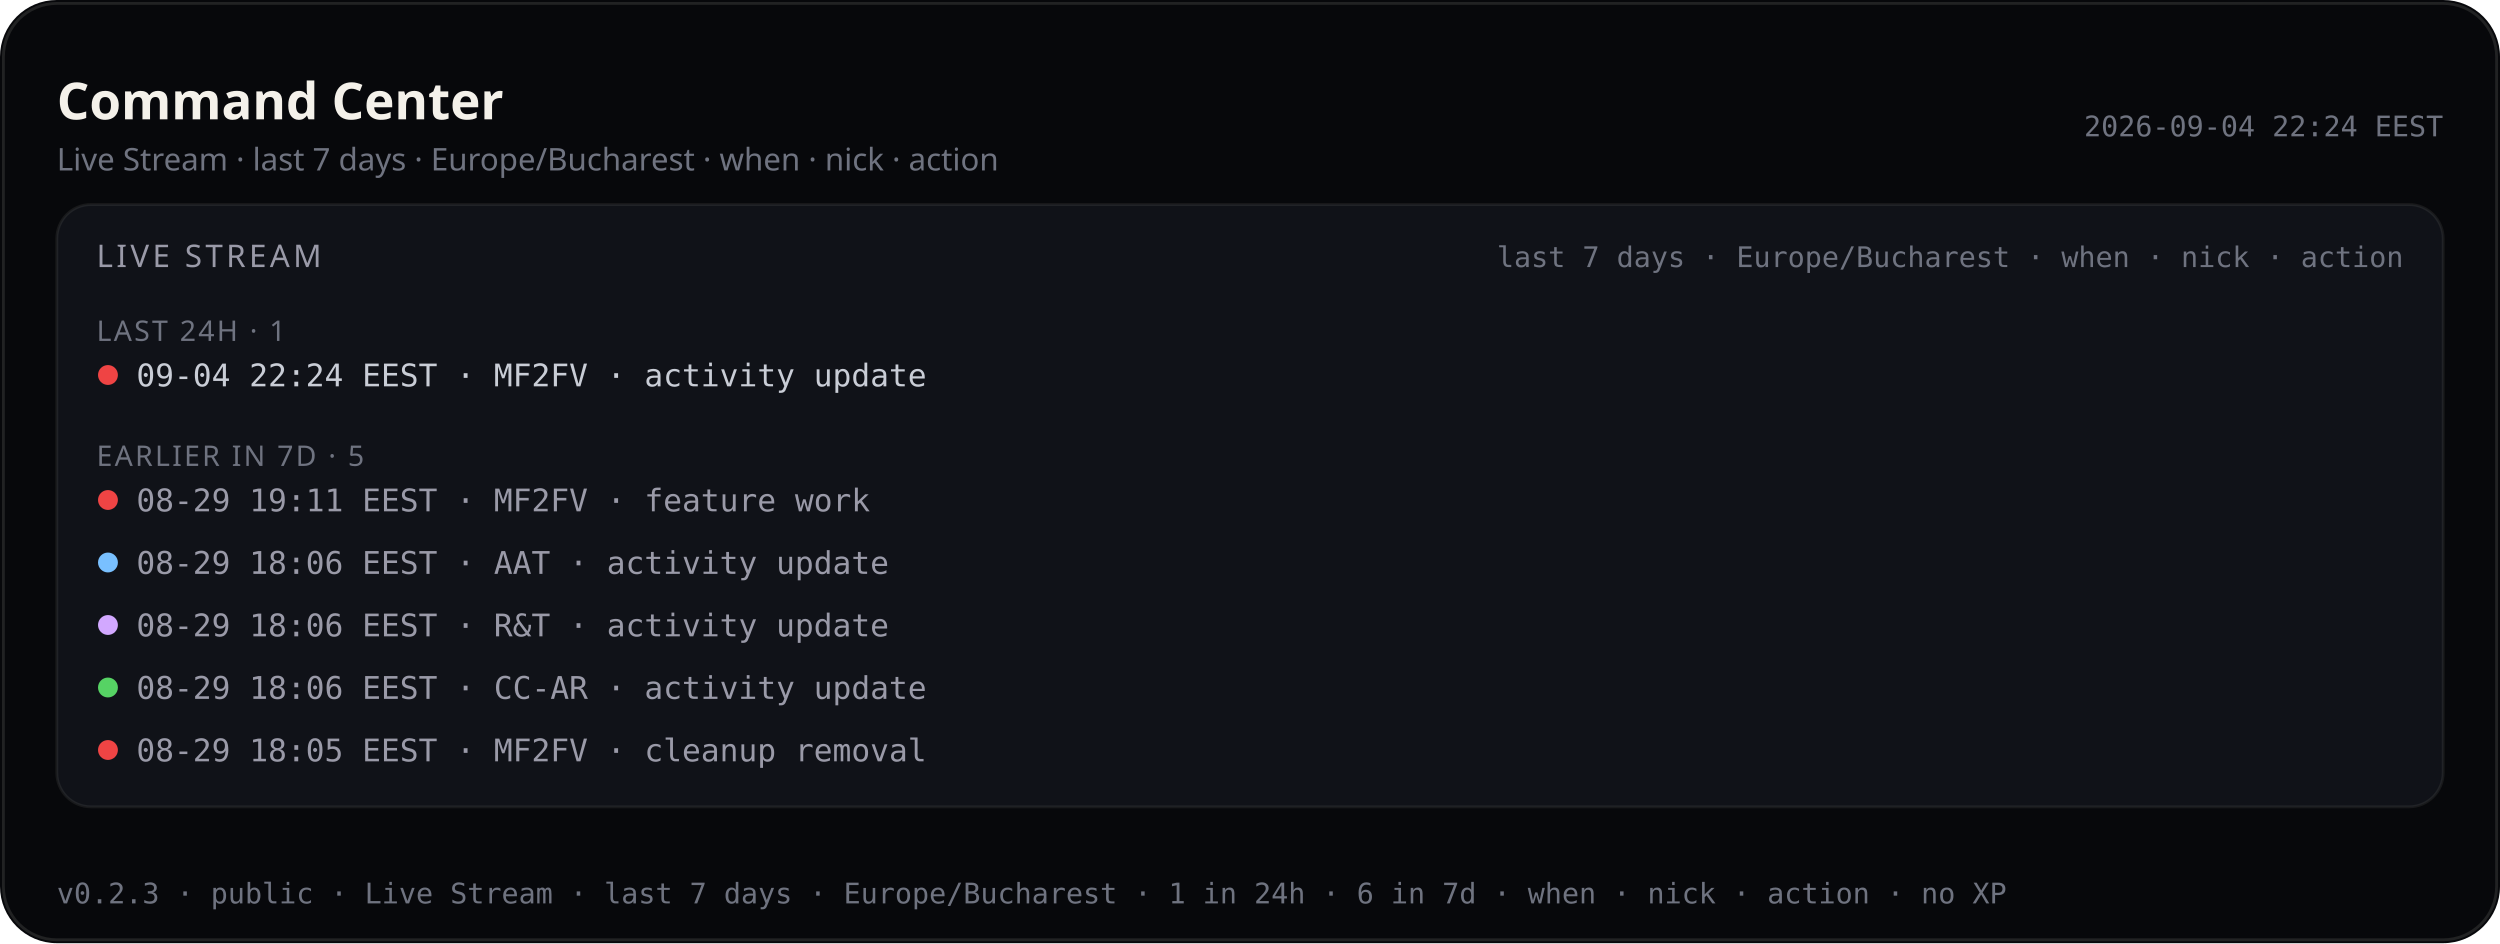
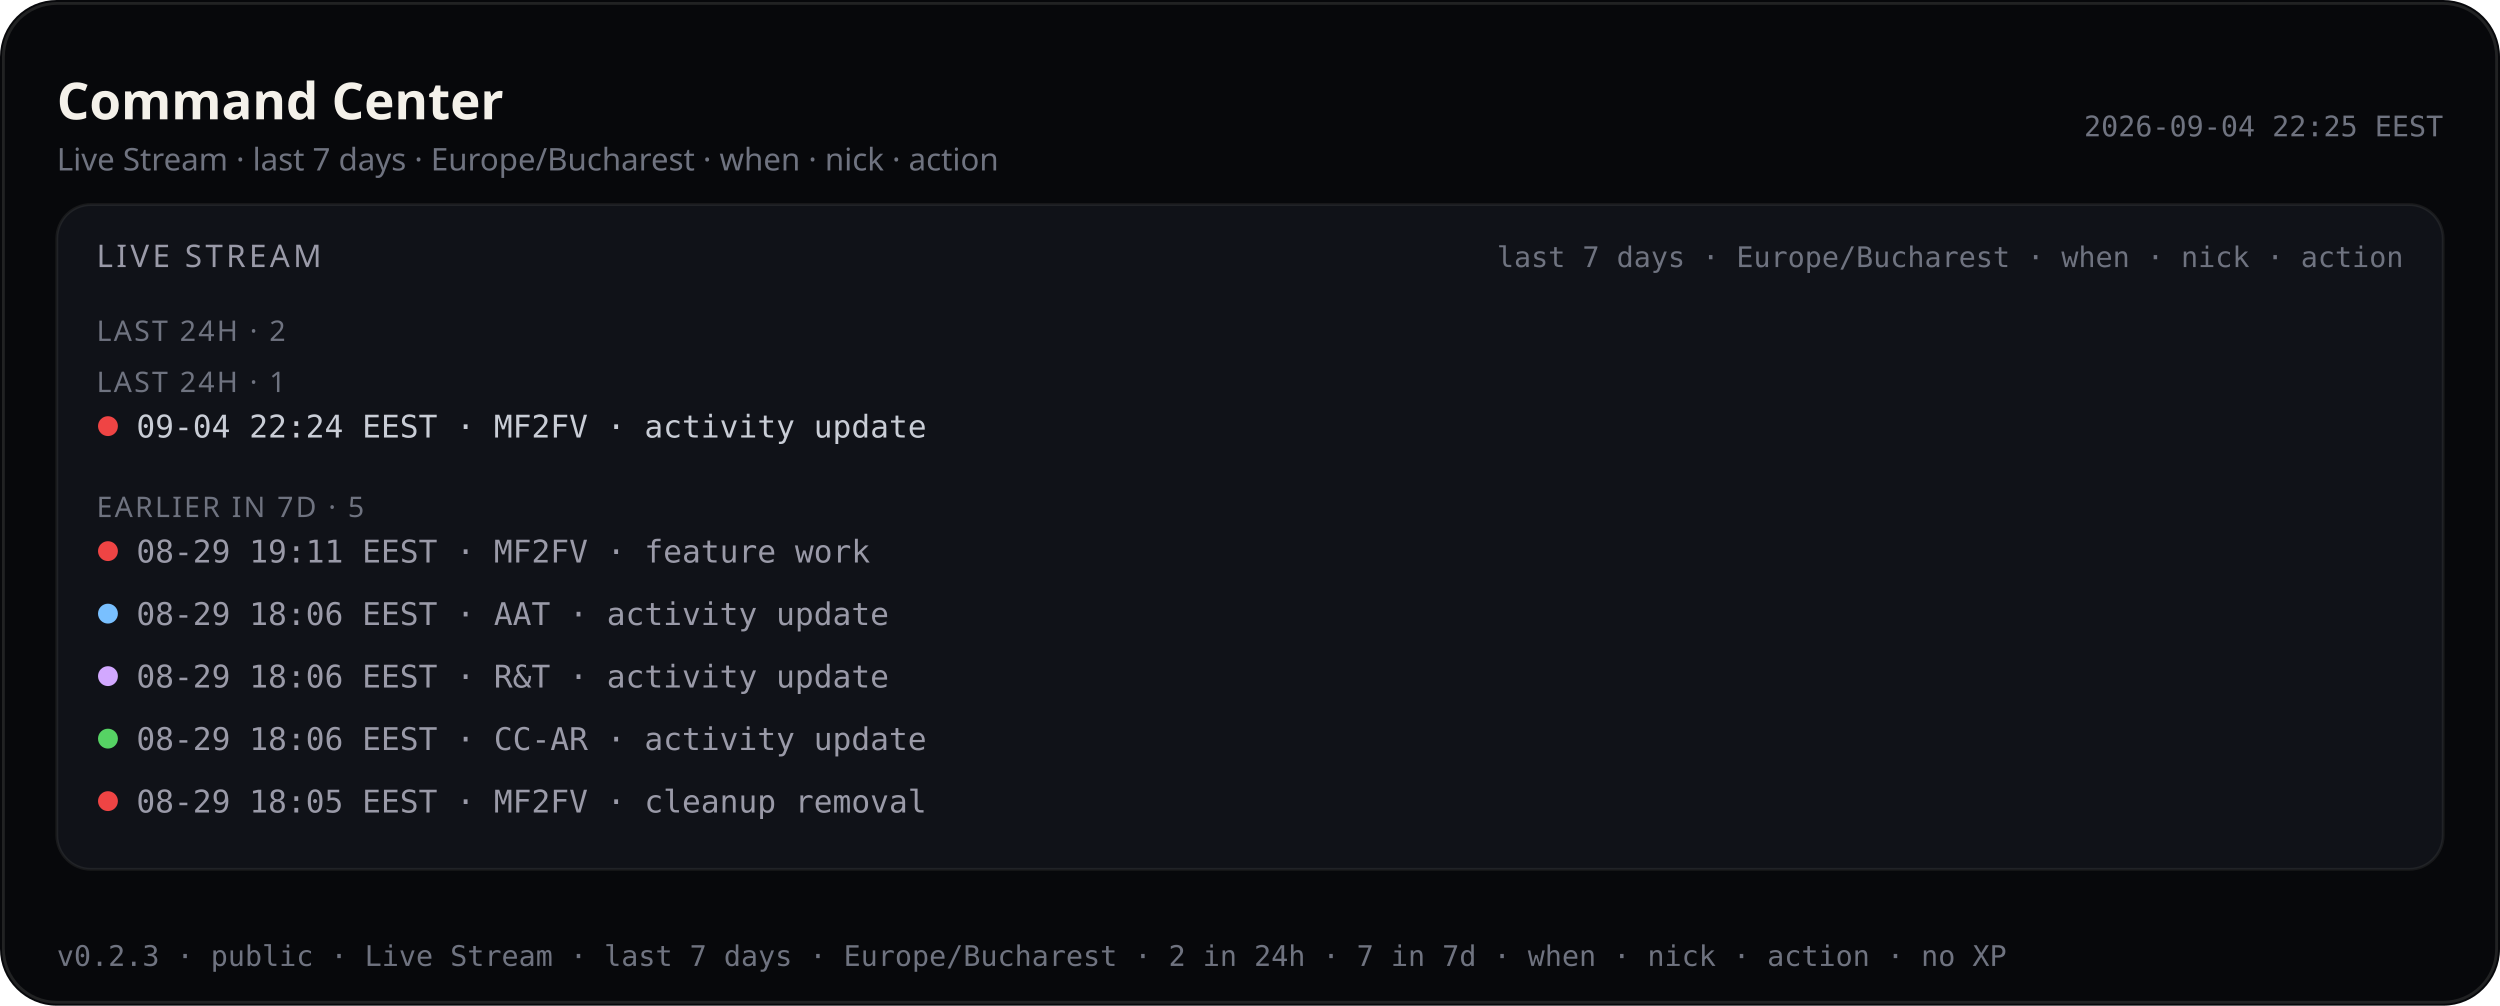
- <svg xmlns="http://www.w3.org/2000/svg" viewBox="0 0 880 332.0" width="880" height="332.0" role="img" aria-label="Command Center — Live Stream last 7 days (public)">
-   <rect width="880" height="332.0" rx="20" fill="#07080b" />
-   <rect x="1.2" y="1.2" width="877.6" height="329.6" rx="18.8" fill="none" stroke="rgba(232,228,214,0.12)" />
+ <svg xmlns="http://www.w3.org/2000/svg" viewBox="0 0 880 354.0" width="880" height="354.0" role="img" aria-label="Command Center — Live Stream last 7 days (public)">
+   <rect width="880" height="354.0" rx="20" fill="#07080b" />
+   <rect x="1.2" y="1.2" width="877.6" height="351.6" rx="18.8" fill="none" stroke="rgba(232,228,214,0.12)" />
  <text x="20" y="42" fill="#f4f1ea" font-size="18" font-family="ui-sans-serif, system-ui, sans-serif" font-weight="600">Command Center</text>
  <text x="20" y="60" fill="#6f7380" font-size="11" font-family="ui-sans-serif, system-ui, sans-serif">Live Stream · last 7 days · Europe/Bucharest · when · nick · action</text>
-   <text x="860" y="48" fill="#6f7380" font-size="10" text-anchor="end" font-family="ui-monospace, SFMono-Regular, monospace">2026-09-04 22:24 EEST</text>
-   <rect x="20" y="72" width="840" height="212.0" rx="12" fill="#101218" stroke="rgba(232,228,214,0.08)" />
+   <text x="860" y="48" fill="#6f7380" font-size="10" text-anchor="end" font-family="ui-monospace, SFMono-Regular, monospace">2026-09-04 22:25 EEST</text>
+   <rect x="20" y="72" width="840" height="234.0" rx="12" fill="#101218" stroke="rgba(232,228,214,0.08)" />
  <text x="34" y="94" fill="#9a9aa8" font-size="11" font-family="ui-sans-serif, system-ui, sans-serif" letter-spacing="1.2">LIVE STREAM</text>
  <text x="846" y="94" fill="#6f7380" font-size="10" text-anchor="end" font-family="ui-monospace, SFMono-Regular, monospace">last 7 days · Europe/Bucharest · when · nick · action</text>
  <defs>
    <clipPath id="live-stream-clip-pub">
-       <rect x="20" y="72" width="840" height="212.0" />
+       <rect x="20" y="72" width="840" height="234.0" />
    </clipPath>
  </defs>
  <g clip-path="url(#live-stream-clip-pub)">
-     <text x="34" y="120" fill="#6f7380" font-size="10" font-family="ui-sans-serif, system-ui, sans-serif" letter-spacing="0.8">LAST 24H · 1</text>
-     <circle cx="38" cy="132.0" r="3.5" fill="#ef4444" />
-     <text x="48" y="136.0" fill="#c9cdd6" font-size="11" font-family="ui-monospace, SFMono-Regular, monospace">09-04 22:24 EEST · MF2FV · activity update</text>
-     <text x="34" y="164.0" fill="#6f7380" font-size="10" font-family="ui-sans-serif, system-ui, sans-serif" letter-spacing="0.8">EARLIER IN 7D · 5</text>
-     <circle cx="38" cy="176.0" r="3.5" fill="#ef4444" />
-     <text x="48" y="180.0" fill="#9a9aa8" font-size="11" font-family="ui-monospace, SFMono-Regular, monospace">08-29 19:11 EEST · MF2FV · feature work</text>
-     <circle cx="38" cy="198.0" r="3.5" fill="#79c0ff" />
-     <text x="48" y="202.0" fill="#9a9aa8" font-size="11" font-family="ui-monospace, SFMono-Regular, monospace">08-29 18:06 EEST · AAT · activity update</text>
-     <circle cx="38" cy="220.0" r="3.5" fill="#d2a8ff" />
-     <text x="48" y="224.0" fill="#9a9aa8" font-size="11" font-family="ui-monospace, SFMono-Regular, monospace">08-29 18:06 EEST · R&amp;T · activity update</text>
-     <circle cx="38" cy="242.0" r="3.5" fill="#56d364" />
-     <text x="48" y="246.0" fill="#9a9aa8" font-size="11" font-family="ui-monospace, SFMono-Regular, monospace">08-29 18:06 EEST · CC-AR · activity update</text>
-     <circle cx="38" cy="264.0" r="3.5" fill="#ef4444" />
-     <text x="48" y="268.0" fill="#9a9aa8" font-size="11" font-family="ui-monospace, SFMono-Regular, monospace">08-29 18:05 EEST · MF2FV · cleanup removal</text>
+     <text x="34" y="120" fill="#6f7380" font-size="10" font-family="ui-sans-serif, system-ui, sans-serif" letter-spacing="0.8">LAST 24H · 2</text>
+     <text x="34" y="138.0" fill="#6f7380" font-size="10" font-family="ui-sans-serif, system-ui, sans-serif" letter-spacing="0.8">LAST 24H · 1</text>
+     <circle cx="38" cy="150.0" r="3.5" fill="#ef4444" />
+     <text x="48" y="154.0" fill="#c9cdd6" font-size="11" font-family="ui-monospace, SFMono-Regular, monospace">09-04 22:24 EEST · MF2FV · activity update</text>
+     <text x="34" y="182.0" fill="#6f7380" font-size="10" font-family="ui-sans-serif, system-ui, sans-serif" letter-spacing="0.8">EARLIER IN 7D · 5</text>
+     <circle cx="38" cy="194.0" r="3.5" fill="#ef4444" />
+     <text x="48" y="198.0" fill="#9a9aa8" font-size="11" font-family="ui-monospace, SFMono-Regular, monospace">08-29 19:11 EEST · MF2FV · feature work</text>
+     <circle cx="38" cy="216.0" r="3.5" fill="#79c0ff" />
+     <text x="48" y="220.0" fill="#9a9aa8" font-size="11" font-family="ui-monospace, SFMono-Regular, monospace">08-29 18:06 EEST · AAT · activity update</text>
+     <circle cx="38" cy="238.0" r="3.5" fill="#d2a8ff" />
+     <text x="48" y="242.0" fill="#9a9aa8" font-size="11" font-family="ui-monospace, SFMono-Regular, monospace">08-29 18:06 EEST · R&amp;T · activity update</text>
+     <circle cx="38" cy="260.0" r="3.5" fill="#56d364" />
+     <text x="48" y="264.0" fill="#9a9aa8" font-size="11" font-family="ui-monospace, SFMono-Regular, monospace">08-29 18:06 EEST · CC-AR · activity update</text>
+     <circle cx="38" cy="282.0" r="3.5" fill="#ef4444" />
+     <text x="48" y="286.0" fill="#9a9aa8" font-size="11" font-family="ui-monospace, SFMono-Regular, monospace">08-29 18:05 EEST · MF2FV · cleanup removal</text>
  </g>
-   <text x="20" y="318.0" fill="#6f7380" font-size="10" font-family="ui-monospace, SFMono-Regular, monospace">v0.2.3 · public · Live Stream · last 7 days · Europe/Bucharest · 1 in 24h · 6 in 7d · when · nick · action · no XP</text>
+   <text x="20" y="340.0" fill="#6f7380" font-size="10" font-family="ui-monospace, SFMono-Regular, monospace">v0.2.3 · public · Live Stream · last 7 days · Europe/Bucharest · 2 in 24h · 7 in 7d · when · nick · action · no XP</text>
</svg>
